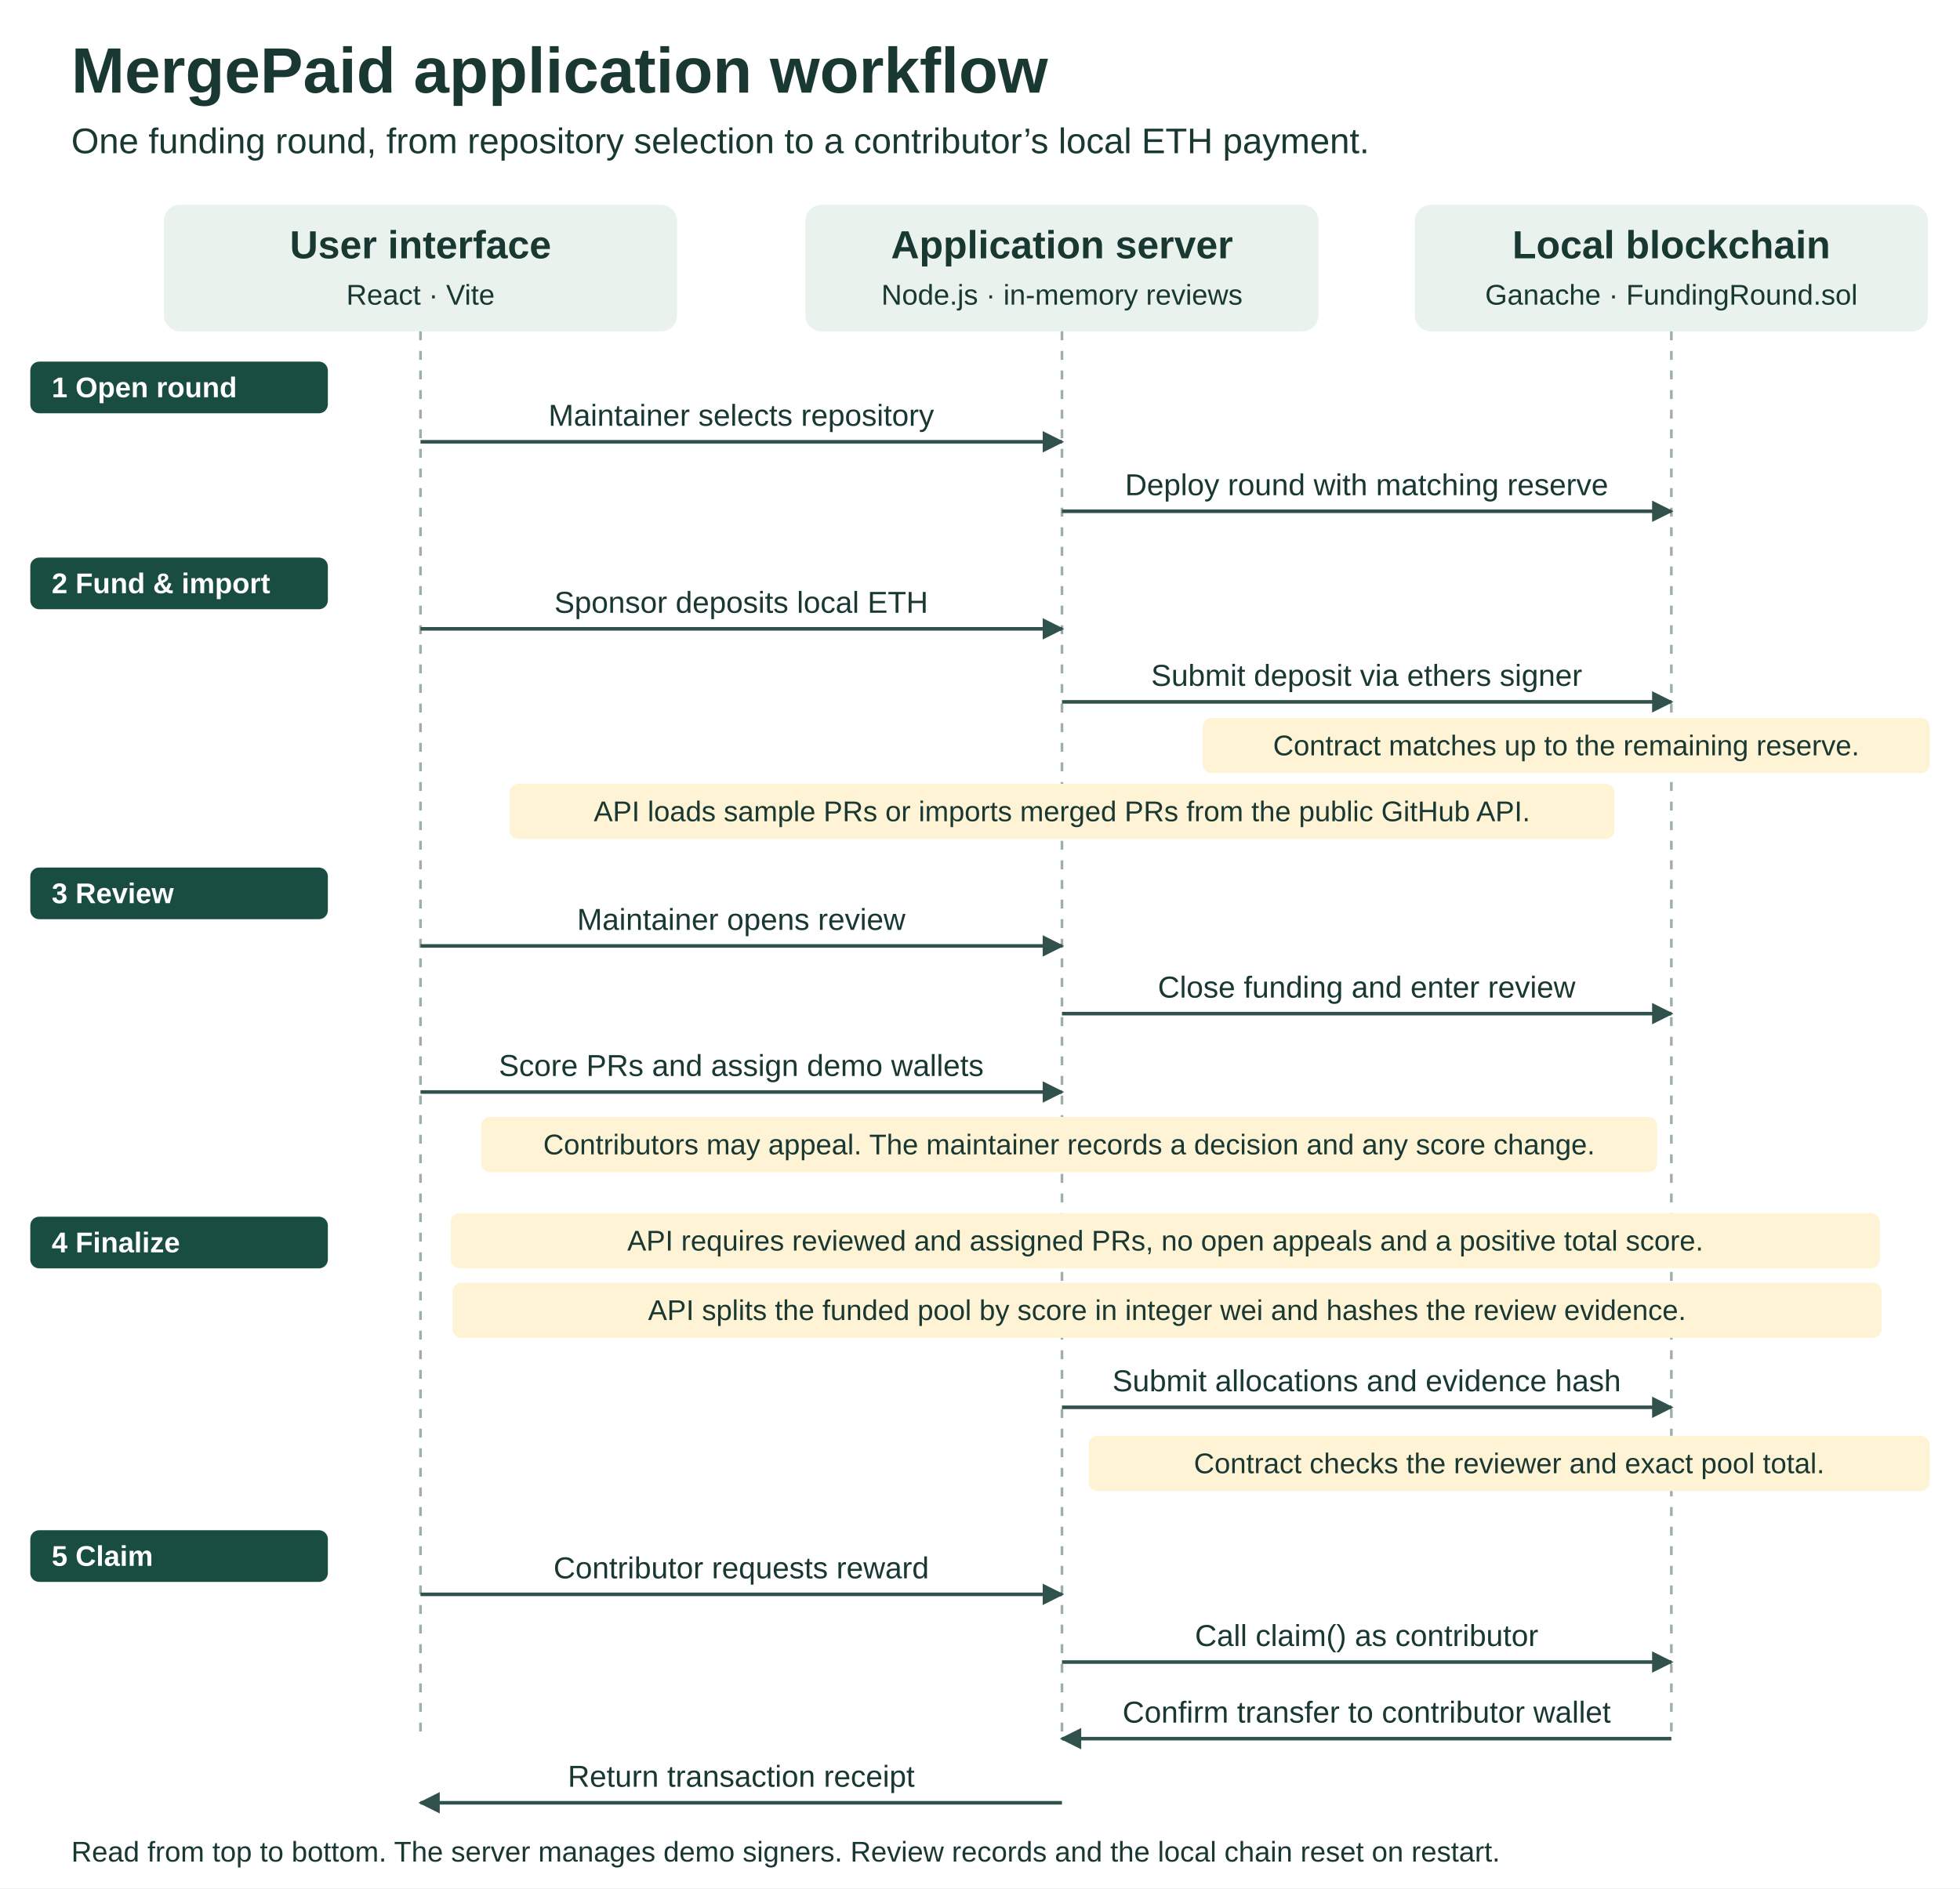
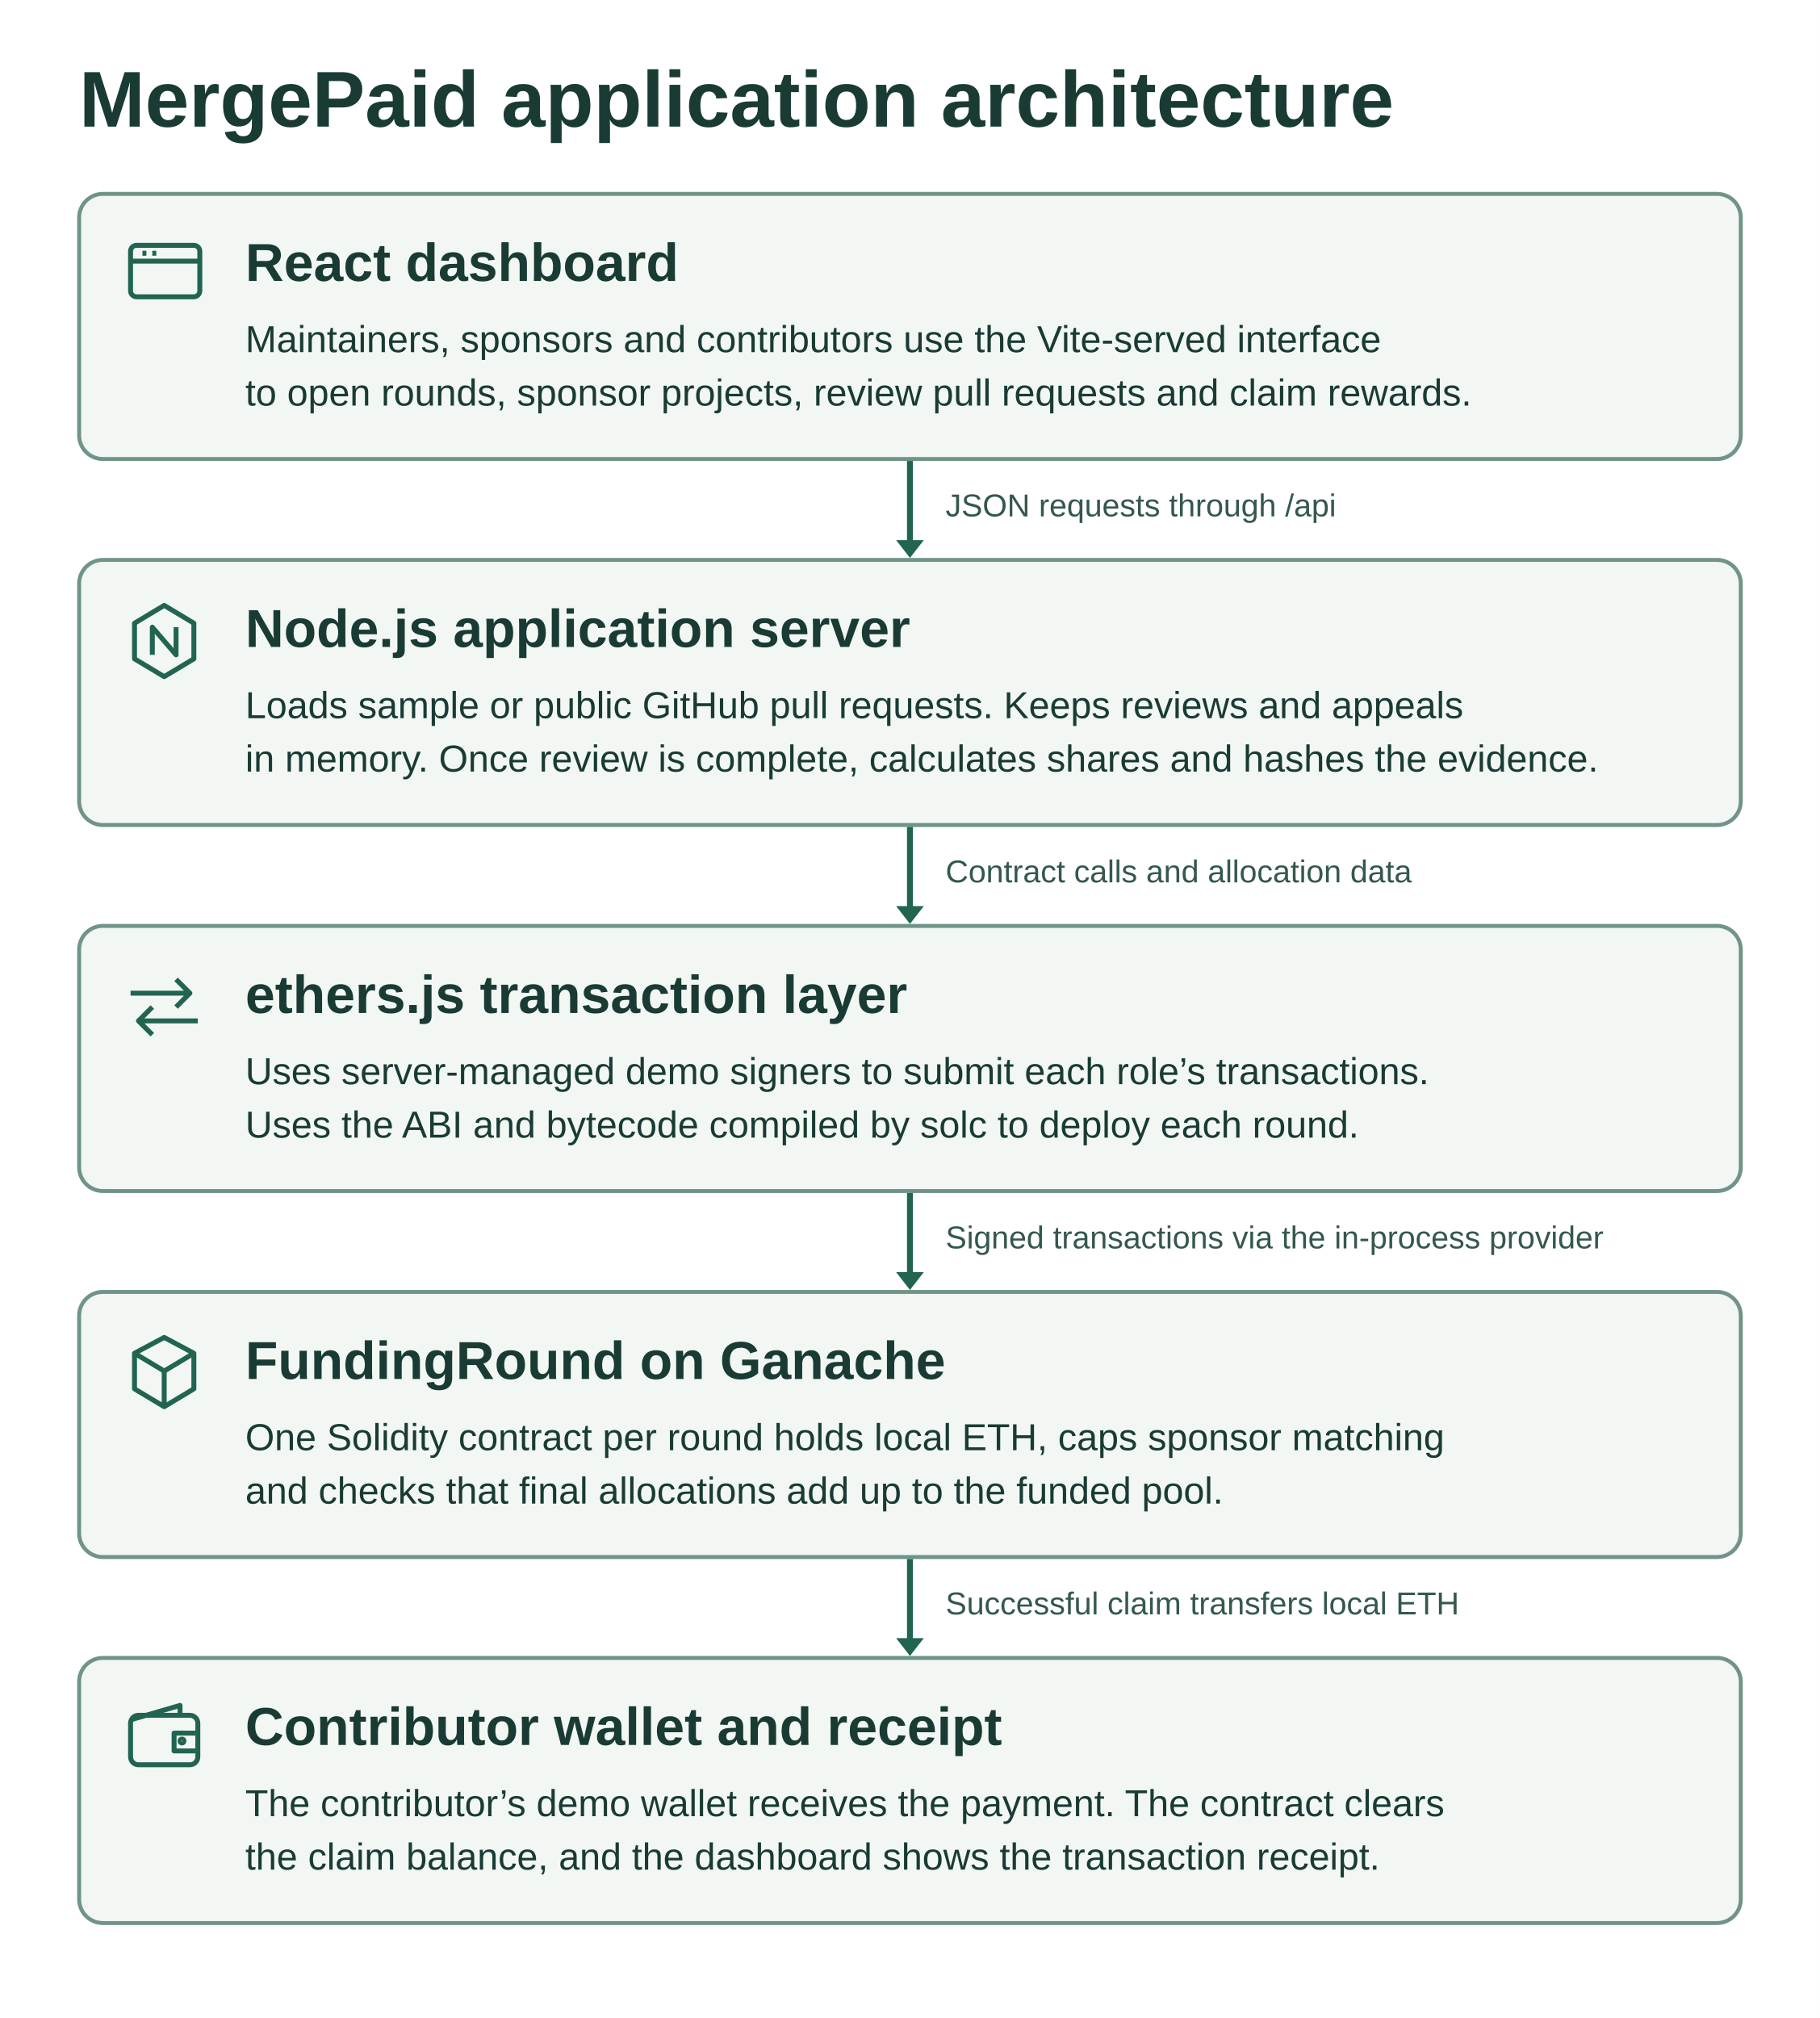
- <svg xmlns="http://www.w3.org/2000/svg" width="1100" height="1060" viewBox="0 0 1100 1060" role="img" aria-labelledby="title desc">
-   <defs>
-     <marker id="arrow" viewBox="0 0 10 10" refX="9" refY="5" markerWidth="6" markerHeight="6" orient="auto">
-       <path d="M0 0 L10 5 L0 10z" fill="#31524c" />
-     </marker>
-   </defs>
-   <rect width="1100" height="1060" fill="white" />
-   <text x="40" y="52" font-family="Arial, sans-serif" font-size="36" font-weight="700" fill="#193832" text-anchor="start">MergePaid application workflow</text>
-   <text x="40" y="86" font-family="Arial, sans-serif" font-size="20" font-weight="400" fill="#193832" text-anchor="start">One funding round, from repository selection to a contributor’s local ETH payment.</text>
-   <rect x="92" y="115" width="288" height="71" rx="9" fill="#eaf2ee" />
-   <text x="236" y="145" font-family="Arial, sans-serif" font-size="22" font-weight="700" fill="#193832" text-anchor="middle">User interface</text>
-   <text x="236" y="171" font-family="Arial, sans-serif" font-size="16" font-weight="400" fill="#193832" text-anchor="middle">React · Vite</text>
-   <line x1="236" y1="186" x2="236" y2="975" stroke="#9cb0a8" stroke-width="1.5" stroke-dasharray="5 6" />
-   <rect x="452" y="115" width="288" height="71" rx="9" fill="#eaf2ee" />
-   <text x="596" y="145" font-family="Arial, sans-serif" font-size="22" font-weight="700" fill="#193832" text-anchor="middle">Application server</text>
-   <text x="596" y="171" font-family="Arial, sans-serif" font-size="16" font-weight="400" fill="#193832" text-anchor="middle">Node.js · in-memory reviews</text>
-   <line x1="596" y1="186" x2="596" y2="975" stroke="#9cb0a8" stroke-width="1.5" stroke-dasharray="5 6" />
-   <rect x="794" y="115" width="288" height="71" rx="9" fill="#eaf2ee" />
-   <text x="938" y="145" font-family="Arial, sans-serif" font-size="22" font-weight="700" fill="#193832" text-anchor="middle">Local blockchain</text>
-   <text x="938" y="171" font-family="Arial, sans-serif" font-size="16" font-weight="400" fill="#193832" text-anchor="middle">Ganache · FundingRound.sol</text>
-   <line x1="938" y1="186" x2="938" y2="975" stroke="#9cb0a8" stroke-width="1.5" stroke-dasharray="5 6" />
-   <rect x="17" y="203" width="167" height="29" rx="5" fill="#194d42" />
-   <text x="29" y="223" font-family="Arial, sans-serif" font-size="16" font-weight="700" fill="white" text-anchor="start">1   Open round</text>
-   <text x="416.0" y="239" font-family="Arial, sans-serif" font-size="17" font-weight="500" fill="#193832" text-anchor="middle">Maintainer selects repository</text>
-   <line x1="236" y1="248" x2="596" y2="248" stroke="#31524c" stroke-width="2" marker-end="url(#arrow)" />
-   <text x="767.0" y="278" font-family="Arial, sans-serif" font-size="17" font-weight="500" fill="#193832" text-anchor="middle">Deploy round with matching reserve</text>
-   <line x1="596" y1="287" x2="938" y2="287" stroke="#31524c" stroke-width="2" marker-end="url(#arrow)" />
-   <rect x="17" y="313" width="167" height="29" rx="5" fill="#194d42" />
-   <text x="29" y="333" font-family="Arial, sans-serif" font-size="16" font-weight="700" fill="white" text-anchor="start">2   Fund &amp; import</text>
-   <text x="416.0" y="344" font-family="Arial, sans-serif" font-size="17" font-weight="500" fill="#193832" text-anchor="middle">Sponsor deposits local ETH</text>
-   <line x1="236" y1="353" x2="596" y2="353" stroke="#31524c" stroke-width="2" marker-end="url(#arrow)" />
-   <text x="767.0" y="385" font-family="Arial, sans-serif" font-size="17" font-weight="500" fill="#193832" text-anchor="middle">Submit deposit via ethers signer</text>
-   <line x1="596" y1="394" x2="938" y2="394" stroke="#31524c" stroke-width="2" marker-end="url(#arrow)" />
-   <rect x="675" y="403" width="408" height="31" rx="5" fill="#fff3d6" />
-   <text x="879.0" y="424" font-family="Arial, sans-serif" font-size="16" font-weight="500" fill="#193832" text-anchor="middle">Contract matches up to the remaining reserve.</text>
-   <rect x="286" y="440" width="620" height="31" rx="5" fill="#fff3d6" />
-   <text x="596.0" y="461" font-family="Arial, sans-serif" font-size="16" font-weight="500" fill="#193832" text-anchor="middle">API loads sample PRs or imports merged PRs from the public GitHub API.</text>
-   <rect x="17" y="487" width="167" height="29" rx="5" fill="#194d42" />
-   <text x="29" y="507" font-family="Arial, sans-serif" font-size="16" font-weight="700" fill="white" text-anchor="start">3   Review</text>
-   <text x="416.0" y="522" font-family="Arial, sans-serif" font-size="17" font-weight="500" fill="#193832" text-anchor="middle">Maintainer opens review</text>
-   <line x1="236" y1="531" x2="596" y2="531" stroke="#31524c" stroke-width="2" marker-end="url(#arrow)" />
-   <text x="767.0" y="560" font-family="Arial, sans-serif" font-size="17" font-weight="500" fill="#193832" text-anchor="middle">Close funding and enter review</text>
-   <line x1="596" y1="569" x2="938" y2="569" stroke="#31524c" stroke-width="2" marker-end="url(#arrow)" />
-   <text x="416.0" y="604" font-family="Arial, sans-serif" font-size="17" font-weight="500" fill="#193832" text-anchor="middle">Score PRs and assign demo wallets</text>
-   <line x1="236" y1="613" x2="596" y2="613" stroke="#31524c" stroke-width="2" marker-end="url(#arrow)" />
-   <rect x="270" y="627" width="660" height="31" rx="5" fill="#fff3d6" />
-   <text x="600.0" y="648" font-family="Arial, sans-serif" font-size="16" font-weight="500" fill="#193832" text-anchor="middle">Contributors may appeal. The maintainer records a decision and any score change.</text>
-   <rect x="17" y="683" width="167" height="29" rx="5" fill="#194d42" />
-   <text x="29" y="703" font-family="Arial, sans-serif" font-size="16" font-weight="700" fill="white" text-anchor="start">4   Finalize</text>
-   <rect x="253" y="681" width="802" height="31" rx="5" fill="#fff3d6" />
-   <text x="654.0" y="702" font-family="Arial, sans-serif" font-size="16" font-weight="500" fill="#193832" text-anchor="middle">API requires reviewed and assigned PRs, no open appeals and a positive total score.</text>
-   <rect x="254" y="720" width="802" height="31" rx="5" fill="#fff3d6" />
-   <text x="655.0" y="741" font-family="Arial, sans-serif" font-size="16" font-weight="500" fill="#193832" text-anchor="middle">API splits the funded pool by score in integer wei and hashes the review evidence.</text>
-   <text x="767.0" y="781" font-family="Arial, sans-serif" font-size="17" font-weight="500" fill="#193832" text-anchor="middle">Submit allocations and evidence hash</text>
-   <line x1="596" y1="790" x2="938" y2="790" stroke="#31524c" stroke-width="2" marker-end="url(#arrow)" />
-   <rect x="611" y="806" width="472" height="31" rx="5" fill="#fff3d6" />
-   <text x="847.0" y="827" font-family="Arial, sans-serif" font-size="16" font-weight="500" fill="#193832" text-anchor="middle">Contract checks the reviewer and exact pool total.</text>
-   <rect x="17" y="859" width="167" height="29" rx="5" fill="#194d42" />
-   <text x="29" y="879" font-family="Arial, sans-serif" font-size="16" font-weight="700" fill="white" text-anchor="start">5   Claim</text>
-   <text x="416.0" y="886" font-family="Arial, sans-serif" font-size="17" font-weight="500" fill="#193832" text-anchor="middle">Contributor requests reward</text>
-   <line x1="236" y1="895" x2="596" y2="895" stroke="#31524c" stroke-width="2" marker-end="url(#arrow)" />
-   <text x="767.0" y="924" font-family="Arial, sans-serif" font-size="17" font-weight="500" fill="#193832" text-anchor="middle">Call claim() as contributor</text>
-   <line x1="596" y1="933" x2="938" y2="933" stroke="#31524c" stroke-width="2" marker-end="url(#arrow)" />
-   <text x="767.0" y="967" font-family="Arial, sans-serif" font-size="17" font-weight="500" fill="#193832" text-anchor="middle">Confirm transfer to contributor wallet</text>
-   <line x1="938" y1="976" x2="596" y2="976" stroke="#31524c" stroke-width="2" marker-end="url(#arrow)" />
-   <text x="416.0" y="1003" font-family="Arial, sans-serif" font-size="17" font-weight="500" fill="#193832" text-anchor="middle">Return transaction receipt</text>
-   <line x1="596" y1="1012" x2="236" y2="1012" stroke="#31524c" stroke-width="2" marker-end="url(#arrow)" />
-   <text x="40" y="1045" font-family="Arial, sans-serif" font-size="16" font-weight="400" fill="#193832" text-anchor="start">Read from top to bottom. The server manages demo signers. Review records and the local chain reset on restart.</text>
+ <svg xmlns="http://www.w3.org/2000/svg" width="920" height="1020" viewBox="0 0 920 1020" role="img" aria-labelledby="title desc">
+   <rect width="920" height="1020" fill="white" />
+   <text x="40" y="64" font-family="Arial, sans-serif" font-size="40" font-weight="700" fill="#193b34">MergePaid application architecture</text>
+   <rect x="40" y="98" width="840" height="134" rx="12" fill="#f2f7f4" stroke="#709487" stroke-width="2" />
+   <g transform="translate(65 120)" fill="none" stroke="#216451" stroke-width="2.5" stroke-linejoin="round">
+     <rect x="1" y="4" width="35" height="26" rx="3" />
+     <path d="M1 12h35M7 8h2m3 0h2" />
+   </g>
+   <text x="124" y="142" font-family="Arial, sans-serif" font-size="27" font-weight="700" fill="#193b34">React dashboard</text>
+   <text x="124" y="178" font-family="Arial, sans-serif" font-size="19" font-weight="400" fill="#193b34">Maintainers, sponsors and contributors use the Vite-served interface</text>
+   <text x="124" y="205" font-family="Arial, sans-serif" font-size="19" font-weight="400" fill="#193b34">to open rounds, sponsor projects, review pull requests and claim rewards.</text>
+   <path d="M460 233v42" stroke="#216451" stroke-width="3" />
+   <path d="M453 273h14l-7 9z" fill="#216451" />
+   <text x="478" y="261" font-family="Arial, sans-serif" font-size="16" font-weight="400" fill="#34584d">JSON requests through /api</text>
+   <rect x="40" y="283" width="840" height="134" rx="12" fill="#f2f7f4" stroke="#709487" stroke-width="2" />
+   <g transform="translate(65 305)" fill="none" stroke="#216451" stroke-width="2.5" stroke-linejoin="round">
+     <path d="M18 1l15 9v18l-15 9-15-9V10z" />
+     <path d="M12 26V12l12 14V12" />
+   </g>
+   <text x="124" y="327" font-family="Arial, sans-serif" font-size="27" font-weight="700" fill="#193b34">Node.js application server</text>
+   <text x="124" y="363" font-family="Arial, sans-serif" font-size="19" font-weight="400" fill="#193b34">Loads sample or public GitHub pull requests. Keeps reviews and appeals</text>
+   <text x="124" y="390" font-family="Arial, sans-serif" font-size="19" font-weight="400" fill="#193b34">in memory. Once review is complete, calculates shares and hashes the evidence.</text>
+   <path d="M460 418v42" stroke="#216451" stroke-width="3" />
+   <path d="M453 458h14l-7 9z" fill="#216451" />
+   <text x="478" y="446" font-family="Arial, sans-serif" font-size="16" font-weight="400" fill="#34584d">Contract calls and allocation data</text>
+   <rect x="40" y="468" width="840" height="134" rx="12" fill="#f2f7f4" stroke="#709487" stroke-width="2" />
+   <g transform="translate(65 490)" fill="none" stroke="#216451" stroke-width="2.5" stroke-linejoin="round">
+     <path d="M1 12h30m-7-7 7 7-7 7M35 26H5m7-7-7 7 7 7" />
+   </g>
+   <text x="124" y="512" font-family="Arial, sans-serif" font-size="27" font-weight="700" fill="#193b34">ethers.js transaction layer</text>
+   <text x="124" y="548" font-family="Arial, sans-serif" font-size="19" font-weight="400" fill="#193b34">Uses server-managed demo signers to submit each role’s transactions.</text>
+   <text x="124" y="575" font-family="Arial, sans-serif" font-size="19" font-weight="400" fill="#193b34">Uses the ABI and bytecode compiled by solc to deploy each round.</text>
+   <path d="M460 603v42" stroke="#216451" stroke-width="3" />
+   <path d="M453 643h14l-7 9z" fill="#216451" />
+   <text x="478" y="631" font-family="Arial, sans-serif" font-size="16" font-weight="400" fill="#34584d">Signed transactions via the in-process provider</text>
+   <rect x="40" y="653" width="840" height="134" rx="12" fill="#f2f7f4" stroke="#709487" stroke-width="2" />
+   <g transform="translate(65 675)" fill="none" stroke="#216451" stroke-width="2.5" stroke-linejoin="round">
+     <path d="M18 1l15 8v18l-15 9-15-9V9zM3 9l15 9 15-9M18 18v18" />
+   </g>
+   <text x="124" y="697" font-family="Arial, sans-serif" font-size="27" font-weight="700" fill="#193b34">FundingRound on Ganache</text>
+   <text x="124" y="733" font-family="Arial, sans-serif" font-size="19" font-weight="400" fill="#193b34">One Solidity contract per round holds local ETH, caps sponsor matching</text>
+   <text x="124" y="760" font-family="Arial, sans-serif" font-size="19" font-weight="400" fill="#193b34">and checks that final allocations add up to the funded pool.</text>
+   <path d="M460 788v42" stroke="#216451" stroke-width="3" />
+   <path d="M453 828h14l-7 9z" fill="#216451" />
+   <text x="478" y="816" font-family="Arial, sans-serif" font-size="16" font-weight="400" fill="#34584d">Successful claim transfers local ETH</text>
+   <rect x="40" y="838" width="840" height="134" rx="12" fill="#f2f7f4" stroke="#709487" stroke-width="2" />
+   <g transform="translate(65 860)" fill="none" stroke="#216451" stroke-width="2.5" stroke-linejoin="round">
+     <rect x="1" y="7" width="34" height="25" rx="4" />
+     <path d="M2 9l24-7v5m8 9H23v9h11" />
+     <circle cx="27" cy="20" r="1" />
+   </g>
+   <text x="124" y="882" font-family="Arial, sans-serif" font-size="27" font-weight="700" fill="#193b34">Contributor wallet and receipt</text>
+   <text x="124" y="918" font-family="Arial, sans-serif" font-size="19" font-weight="400" fill="#193b34">The contributor’s demo wallet receives the payment. The contract clears</text>
+   <text x="124" y="945" font-family="Arial, sans-serif" font-size="19" font-weight="400" fill="#193b34">the claim balance, and the dashboard shows the transaction receipt.</text>
</svg>
